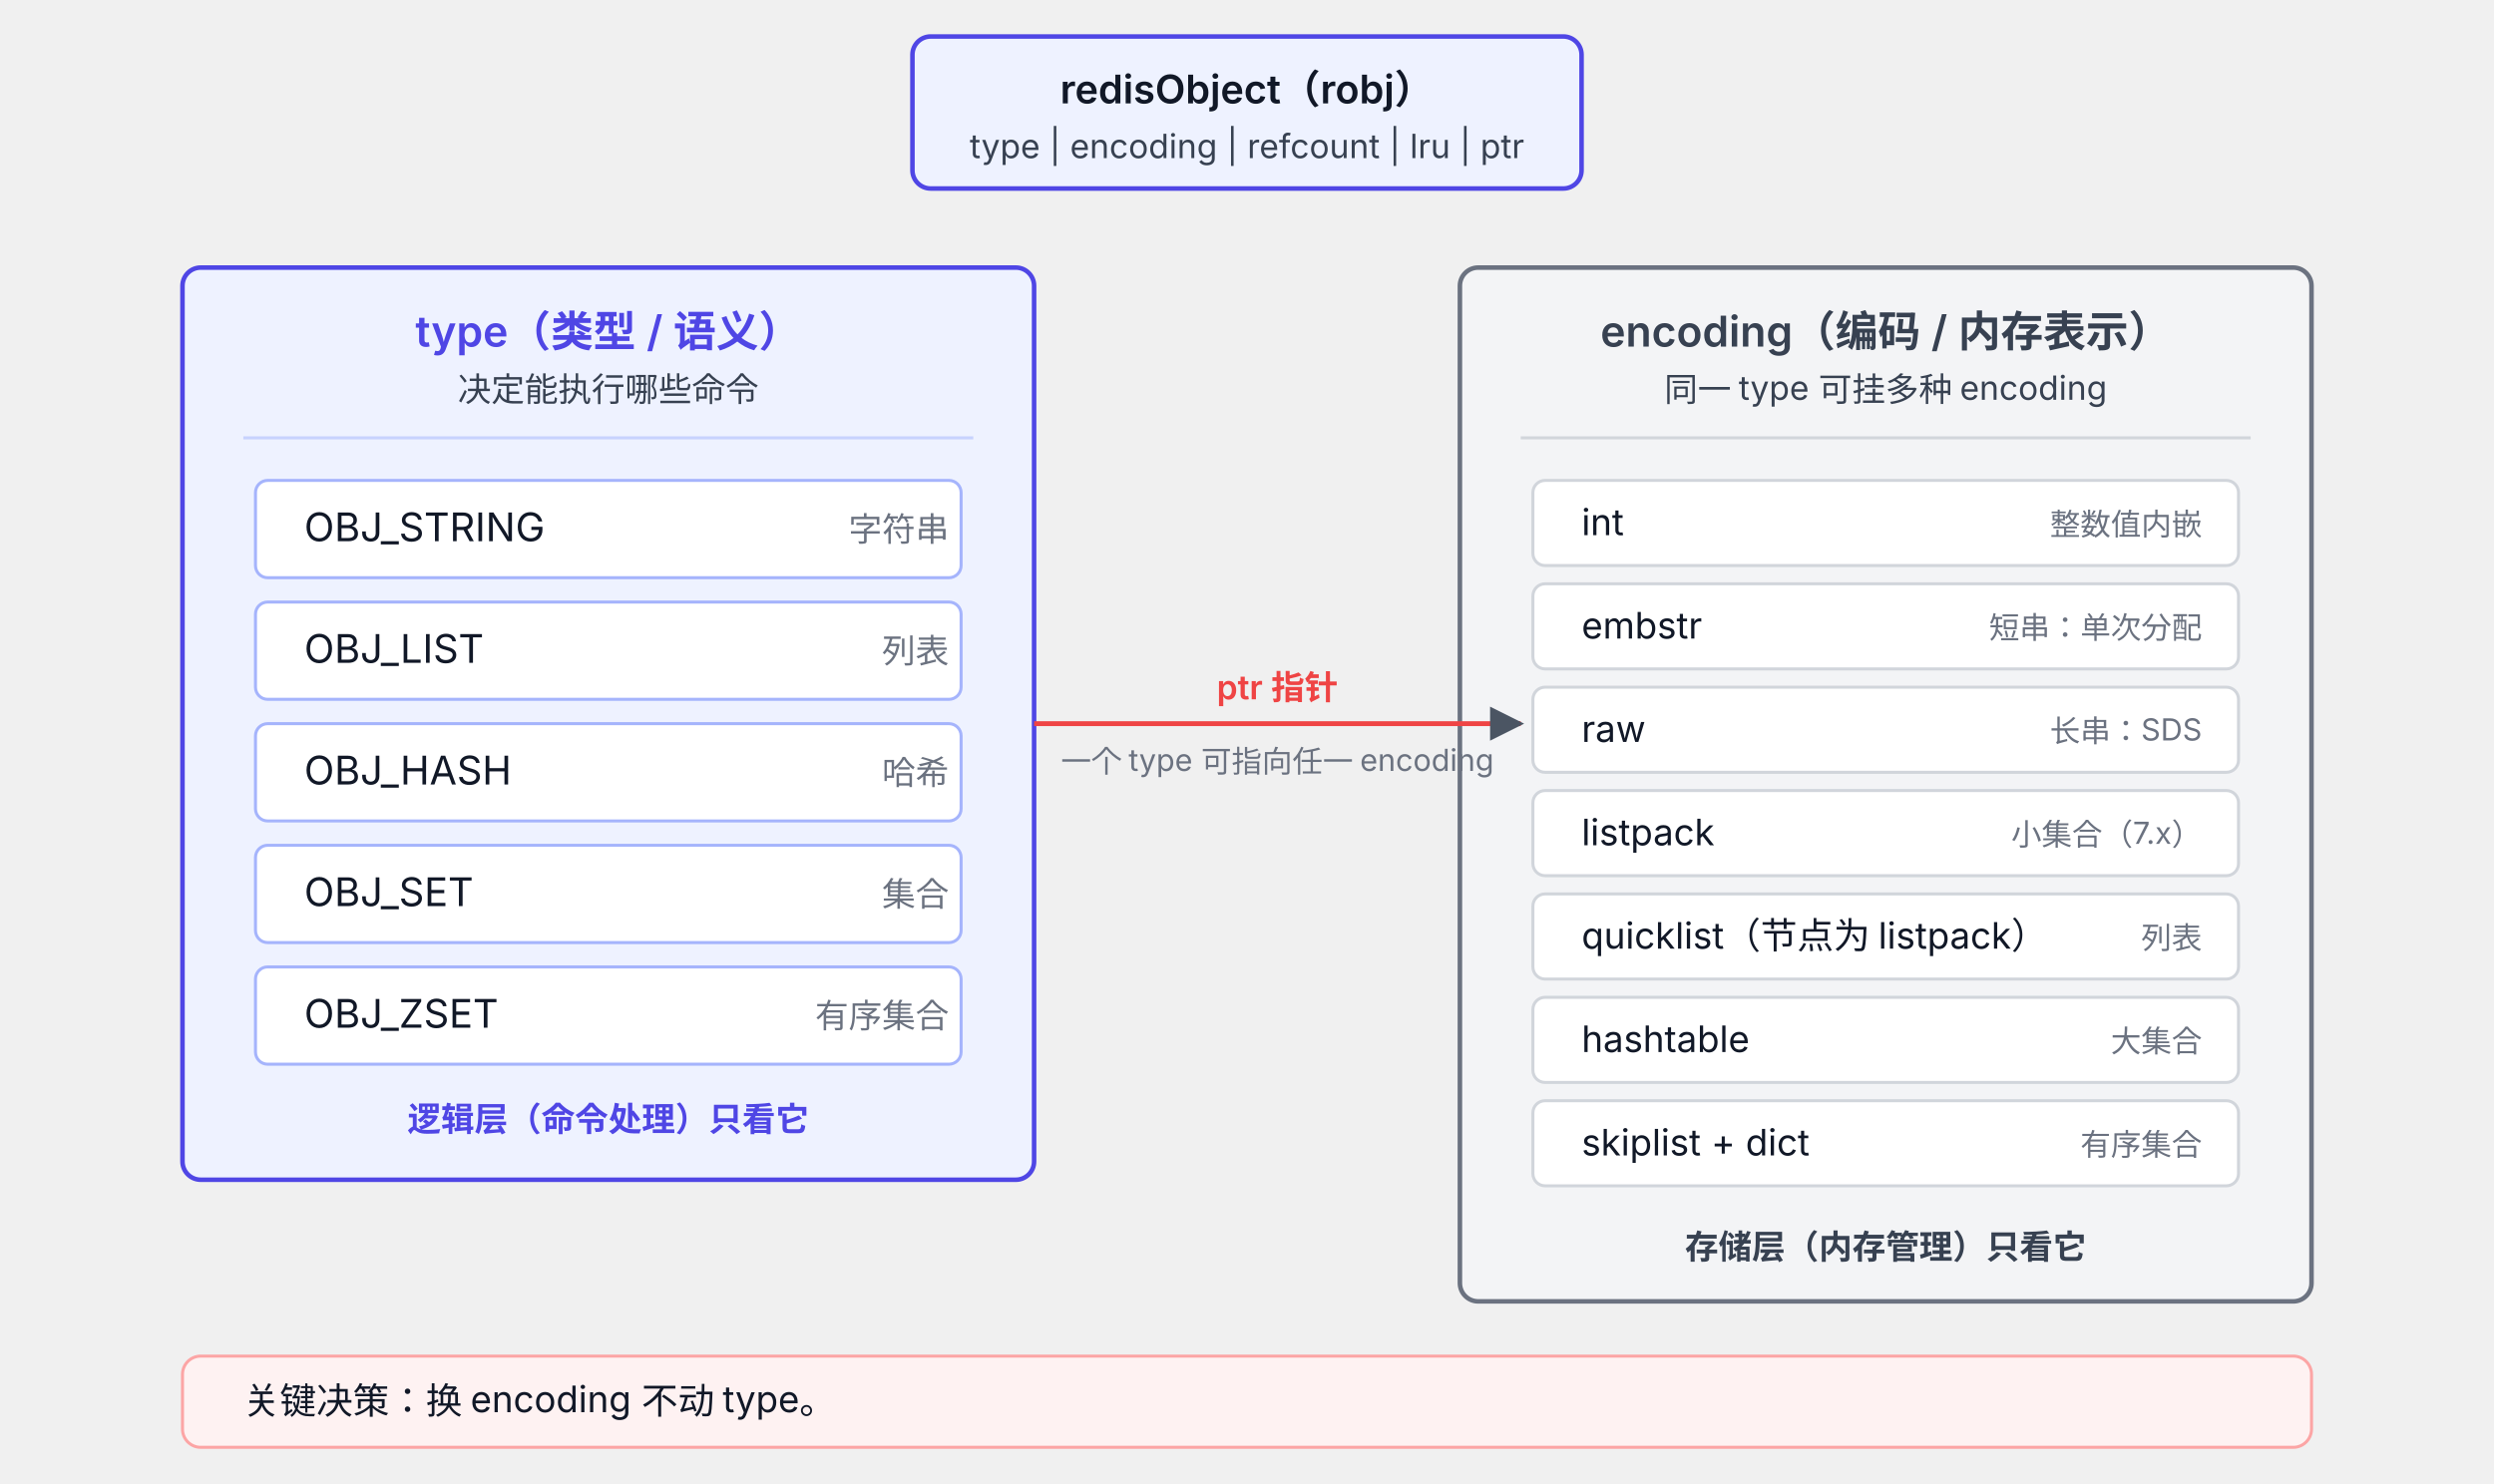
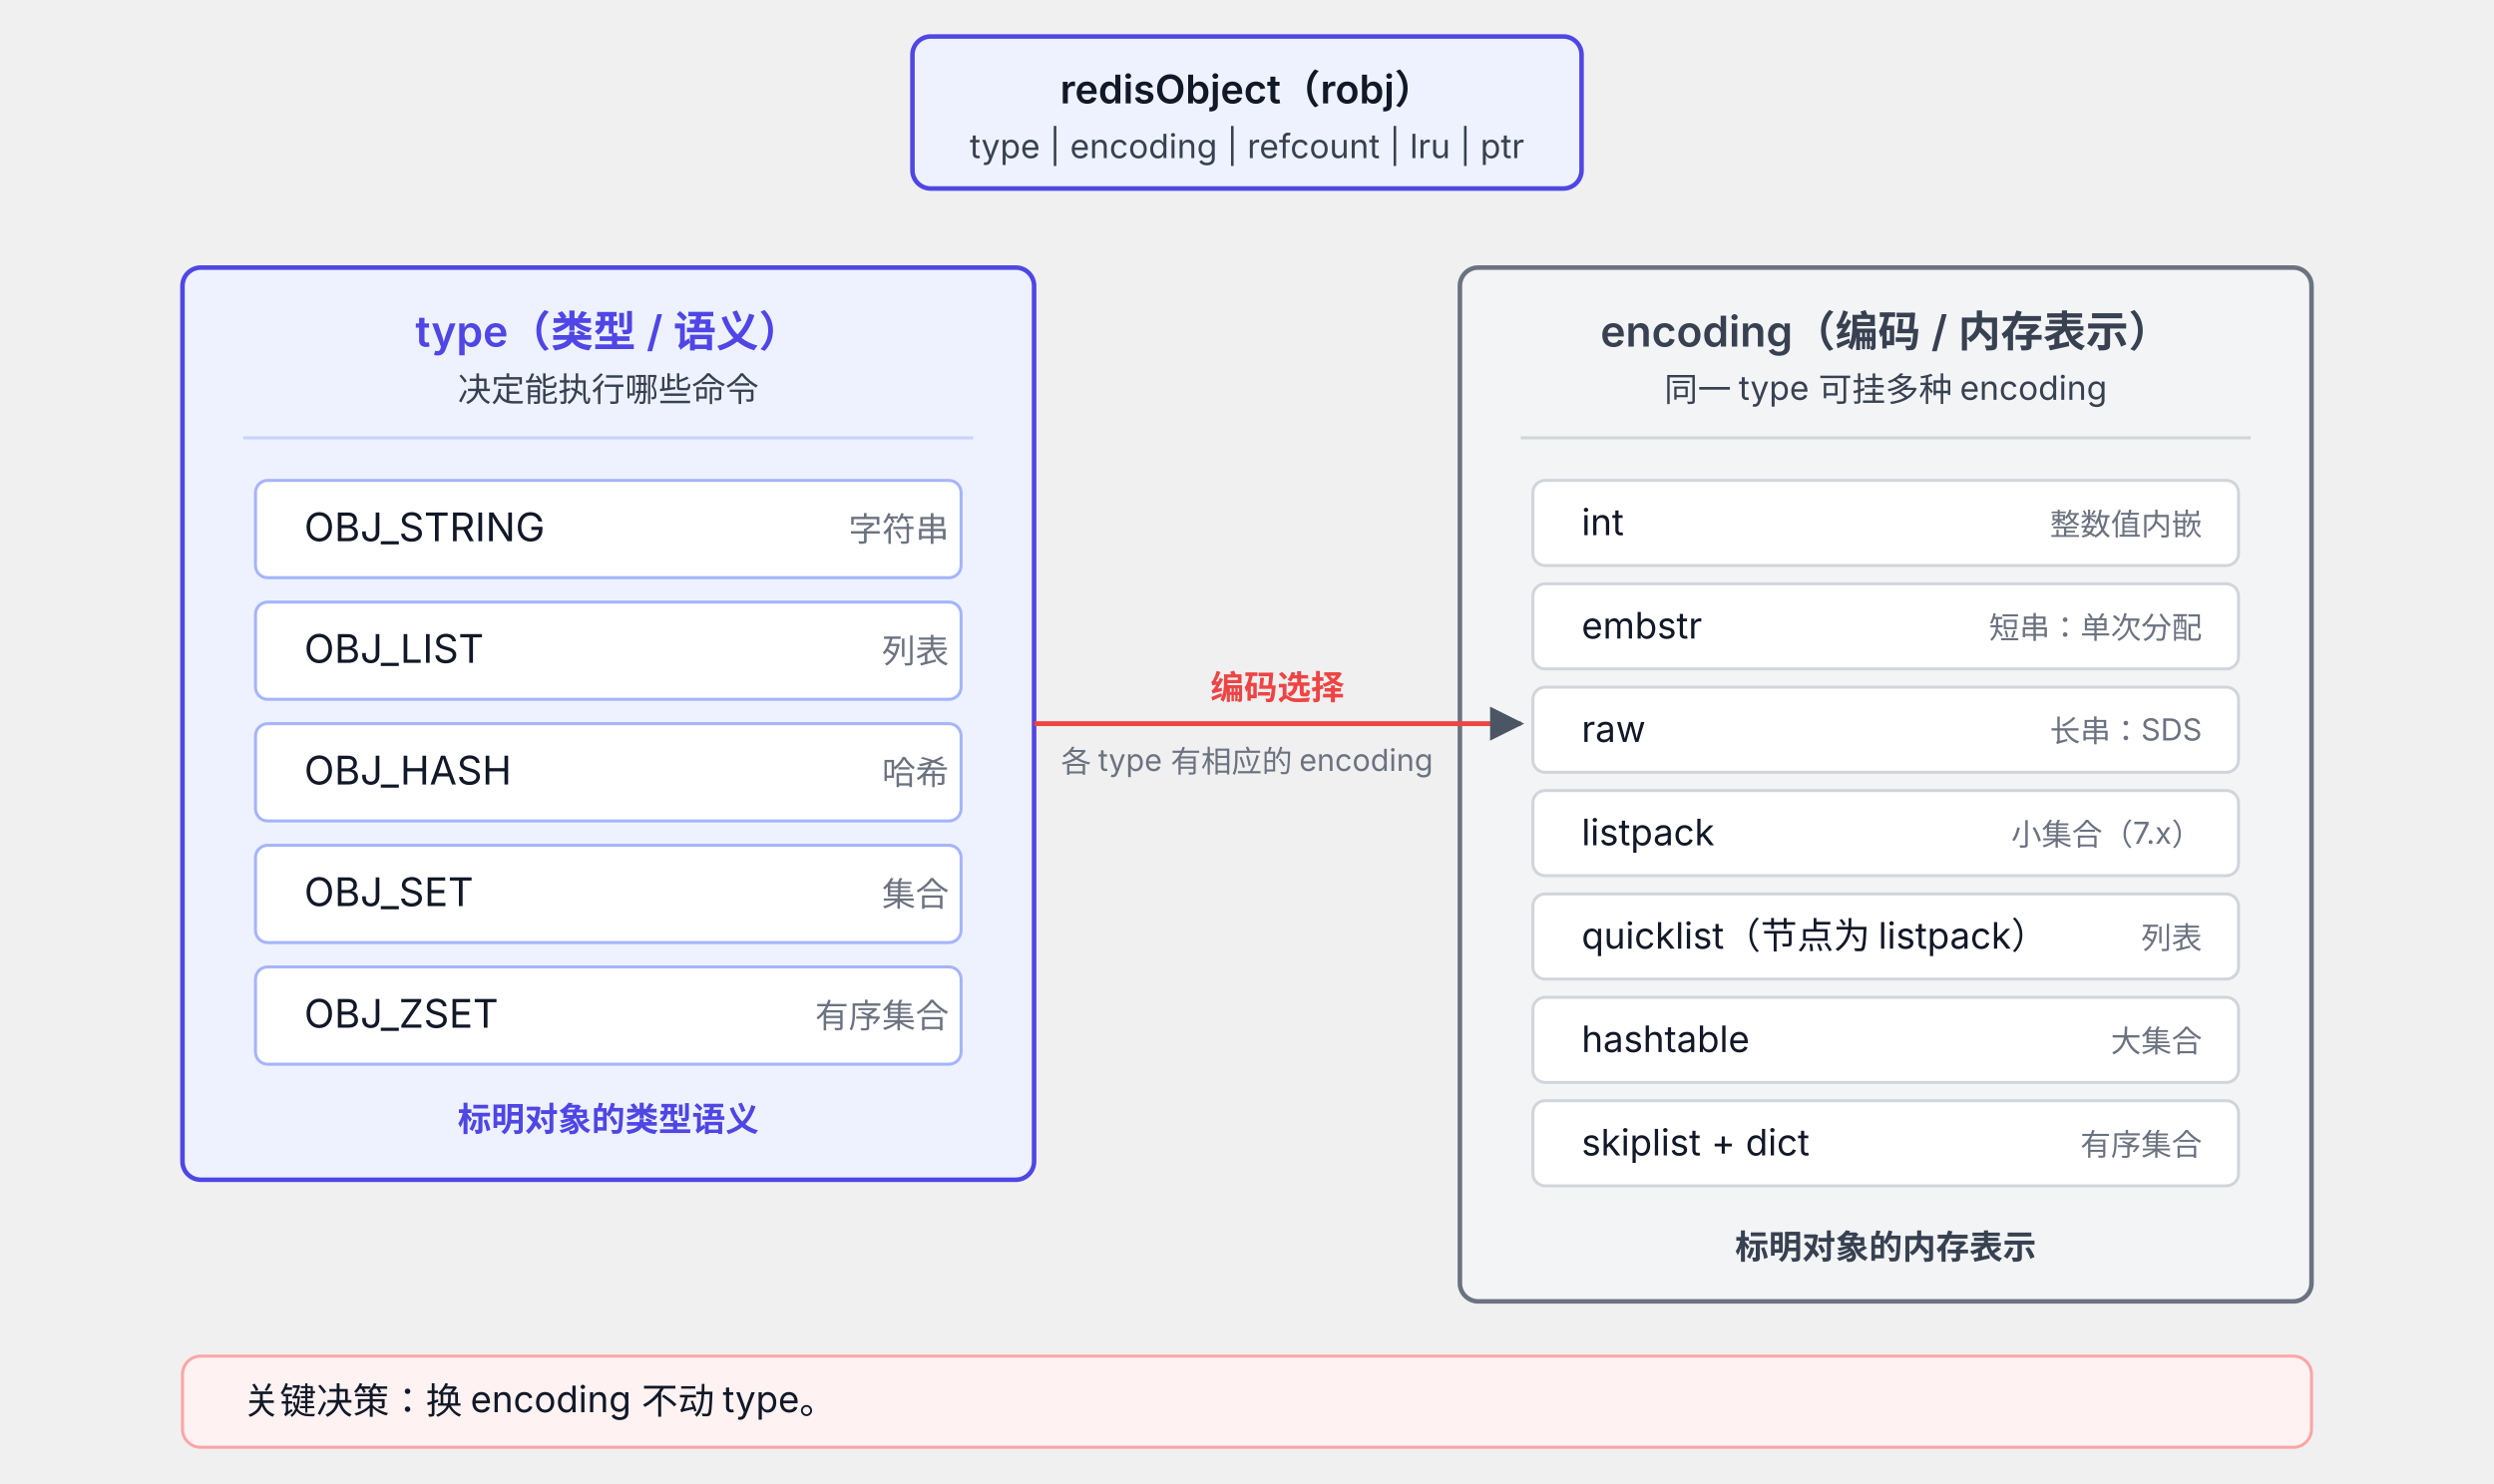
<svg xmlns="http://www.w3.org/2000/svg" viewBox="0 62 820 488" font-family="system-ui, -apple-system, 'PingFang SC', 'Microsoft YaHei', sans-serif">
  <defs>
    <marker id="arrowL43" viewBox="0 0 10 10" refX="9" refY="5" markerWidth="7" markerHeight="7" orient="auto">
      <path d="M0,0 L10,5 L0,10 z" fill="#4B5563" />
    </marker>
  </defs>
  <rect x="300" y="74" width="220" height="50" rx="6" fill="#EEF2FF" stroke="#4F46E5" stroke-width="1.5" />
  <text x="410" y="96" text-anchor="middle" font-size="13" font-weight="600" fill="#111827">redisObject（robj）</text>
  <text x="410" y="114" text-anchor="middle" font-size="11" fill="#374151">type | encoding | refcount | lru | ptr</text>
  <rect x="60" y="150" width="280" height="300" rx="6" fill="#EEF2FF" stroke="#4F46E5" stroke-width="1.5" />
  <text x="200" y="176" text-anchor="middle" font-size="14" font-weight="600" fill="#4F46E5">type（类型 / 语义）</text>
  <text x="200" y="194" text-anchor="middle" font-size="11" fill="#374151">决定能执行哪些命令</text>
  <line x1="80" y1="206" x2="320" y2="206" stroke="#C7D2FE" stroke-width="1" />
  <rect x="84" y="220" width="232" height="32" rx="4" fill="#FFFFFF" stroke="#A5B4FC" stroke-width="1" />
  <text x="100" y="240" font-size="13" fill="#111827">OBJ_STRING</text>
  <text x="312" y="240" text-anchor="end" font-size="11" fill="#6B7280">字符串</text>
  <rect x="84" y="260" width="232" height="32" rx="4" fill="#FFFFFF" stroke="#A5B4FC" stroke-width="1" />
  <text x="100" y="280" font-size="13" fill="#111827">OBJ_LIST</text>
  <text x="312" y="280" text-anchor="end" font-size="11" fill="#6B7280">列表</text>
  <rect x="84" y="300" width="232" height="32" rx="4" fill="#FFFFFF" stroke="#A5B4FC" stroke-width="1" />
  <text x="100" y="320" font-size="13" fill="#111827">OBJ_HASH</text>
  <text x="312" y="320" text-anchor="end" font-size="11" fill="#6B7280">哈希</text>
  <rect x="84" y="340" width="232" height="32" rx="4" fill="#FFFFFF" stroke="#A5B4FC" stroke-width="1" />
  <text x="100" y="360" font-size="13" fill="#111827">OBJ_SET</text>
  <text x="312" y="360" text-anchor="end" font-size="11" fill="#6B7280">集合</text>
  <rect x="84" y="380" width="232" height="32" rx="4" fill="#FFFFFF" stroke="#A5B4FC" stroke-width="1" />
  <text x="100" y="400" font-size="13" fill="#111827">OBJ_ZSET</text>
  <text x="312" y="400" text-anchor="end" font-size="11" fill="#6B7280">有序集合</text>
-   <text x="200" y="434" text-anchor="middle" font-size="11" fill="#4F46E5" font-weight="600">逻辑层（命令处理）只看它</text>
+   <text x="200" y="434" text-anchor="middle" font-size="11" fill="#4F46E5" font-weight="600">标明对象的类型语义</text>
  <rect x="480" y="150" width="280" height="340" rx="6" fill="#F3F4F6" stroke="#6B7280" stroke-width="1.5" />
  <text x="620" y="176" text-anchor="middle" font-size="14" font-weight="600" fill="#374151">encoding（编码 / 内存表示）</text>
  <text x="620" y="194" text-anchor="middle" font-size="11" fill="#374151">同一 type 可挂多种 encoding</text>
  <line x1="500" y1="206" x2="740" y2="206" stroke="#D1D5DB" stroke-width="1" />
  <rect x="504" y="220" width="232" height="28" rx="4" fill="#FFFFFF" stroke="#D1D5DB" stroke-width="1" />
  <text x="520" y="238" font-size="12" fill="#111827">int</text>
  <text x="724" y="238" text-anchor="end" font-size="10" fill="#6B7280">整数值内嵌</text>
  <rect x="504" y="254" width="232" height="28" rx="4" fill="#FFFFFF" stroke="#D1D5DB" stroke-width="1" />
  <text x="520" y="272" font-size="12" fill="#111827">embstr</text>
  <text x="724" y="272" text-anchor="end" font-size="10" fill="#6B7280">短串：单次分配</text>
  <rect x="504" y="288" width="232" height="28" rx="4" fill="#FFFFFF" stroke="#D1D5DB" stroke-width="1" />
  <text x="520" y="306" font-size="12" fill="#111827">raw</text>
  <text x="724" y="306" text-anchor="end" font-size="10" fill="#6B7280">长串：SDS</text>
  <rect x="504" y="322" width="232" height="28" rx="4" fill="#FFFFFF" stroke="#D1D5DB" stroke-width="1" />
  <text x="520" y="340" font-size="12" fill="#111827">listpack</text>
  <text x="724" y="340" text-anchor="end" font-size="10" fill="#6B7280">小集合（7.x）</text>
  <rect x="504" y="356" width="232" height="28" rx="4" fill="#FFFFFF" stroke="#D1D5DB" stroke-width="1" />
  <text x="520" y="374" font-size="12" fill="#111827">quicklist（节点为 listpack）</text>
  <text x="724" y="374" text-anchor="end" font-size="10" fill="#6B7280">列表</text>
  <rect x="504" y="390" width="232" height="28" rx="4" fill="#FFFFFF" stroke="#D1D5DB" stroke-width="1" />
  <text x="520" y="408" font-size="12" fill="#111827">hashtable</text>
  <text x="724" y="408" text-anchor="end" font-size="10" fill="#6B7280">大集合</text>
  <rect x="504" y="424" width="232" height="28" rx="4" fill="#FFFFFF" stroke="#D1D5DB" stroke-width="1" />
  <text x="520" y="442" font-size="12" fill="#111827">skiplist + dict</text>
  <text x="724" y="442" text-anchor="end" font-size="10" fill="#6B7280">有序集合</text>
-   <text x="620" y="476" text-anchor="middle" font-size="11" fill="#374151" font-weight="600">存储层（内存管理）只看它</text>
+   <text x="620" y="476" text-anchor="middle" font-size="11" fill="#374151" font-weight="600">标明对象的内存表示</text>
  <line x1="340" y1="300" x2="500" y2="300" stroke="#EF4444" stroke-width="1.6" marker-end="url(#arrowL43)" />
-   <text x="420" y="292" text-anchor="middle" font-size="11" fill="#EF4444" font-weight="600">ptr 指针</text>
-   <text x="420" y="316" text-anchor="middle" font-size="10" fill="#6B7280">一个 type 可指向任一 encoding</text>
+   <text x="420" y="292" text-anchor="middle" font-size="11" fill="#EF4444" font-weight="600">编码选择</text>
+   <text x="410" y="316" text-anchor="middle" font-size="10" fill="#6B7280">各 type 有相应的 encoding</text>
  <rect x="60" y="508" width="700" height="30" rx="6" fill="#FEF2F2" stroke="#FCA5A5" stroke-width="1" />
  <text x="80" y="527" font-size="12" fill="#111827">关键决策：换 encoding 不动 type。</text>
</svg>
